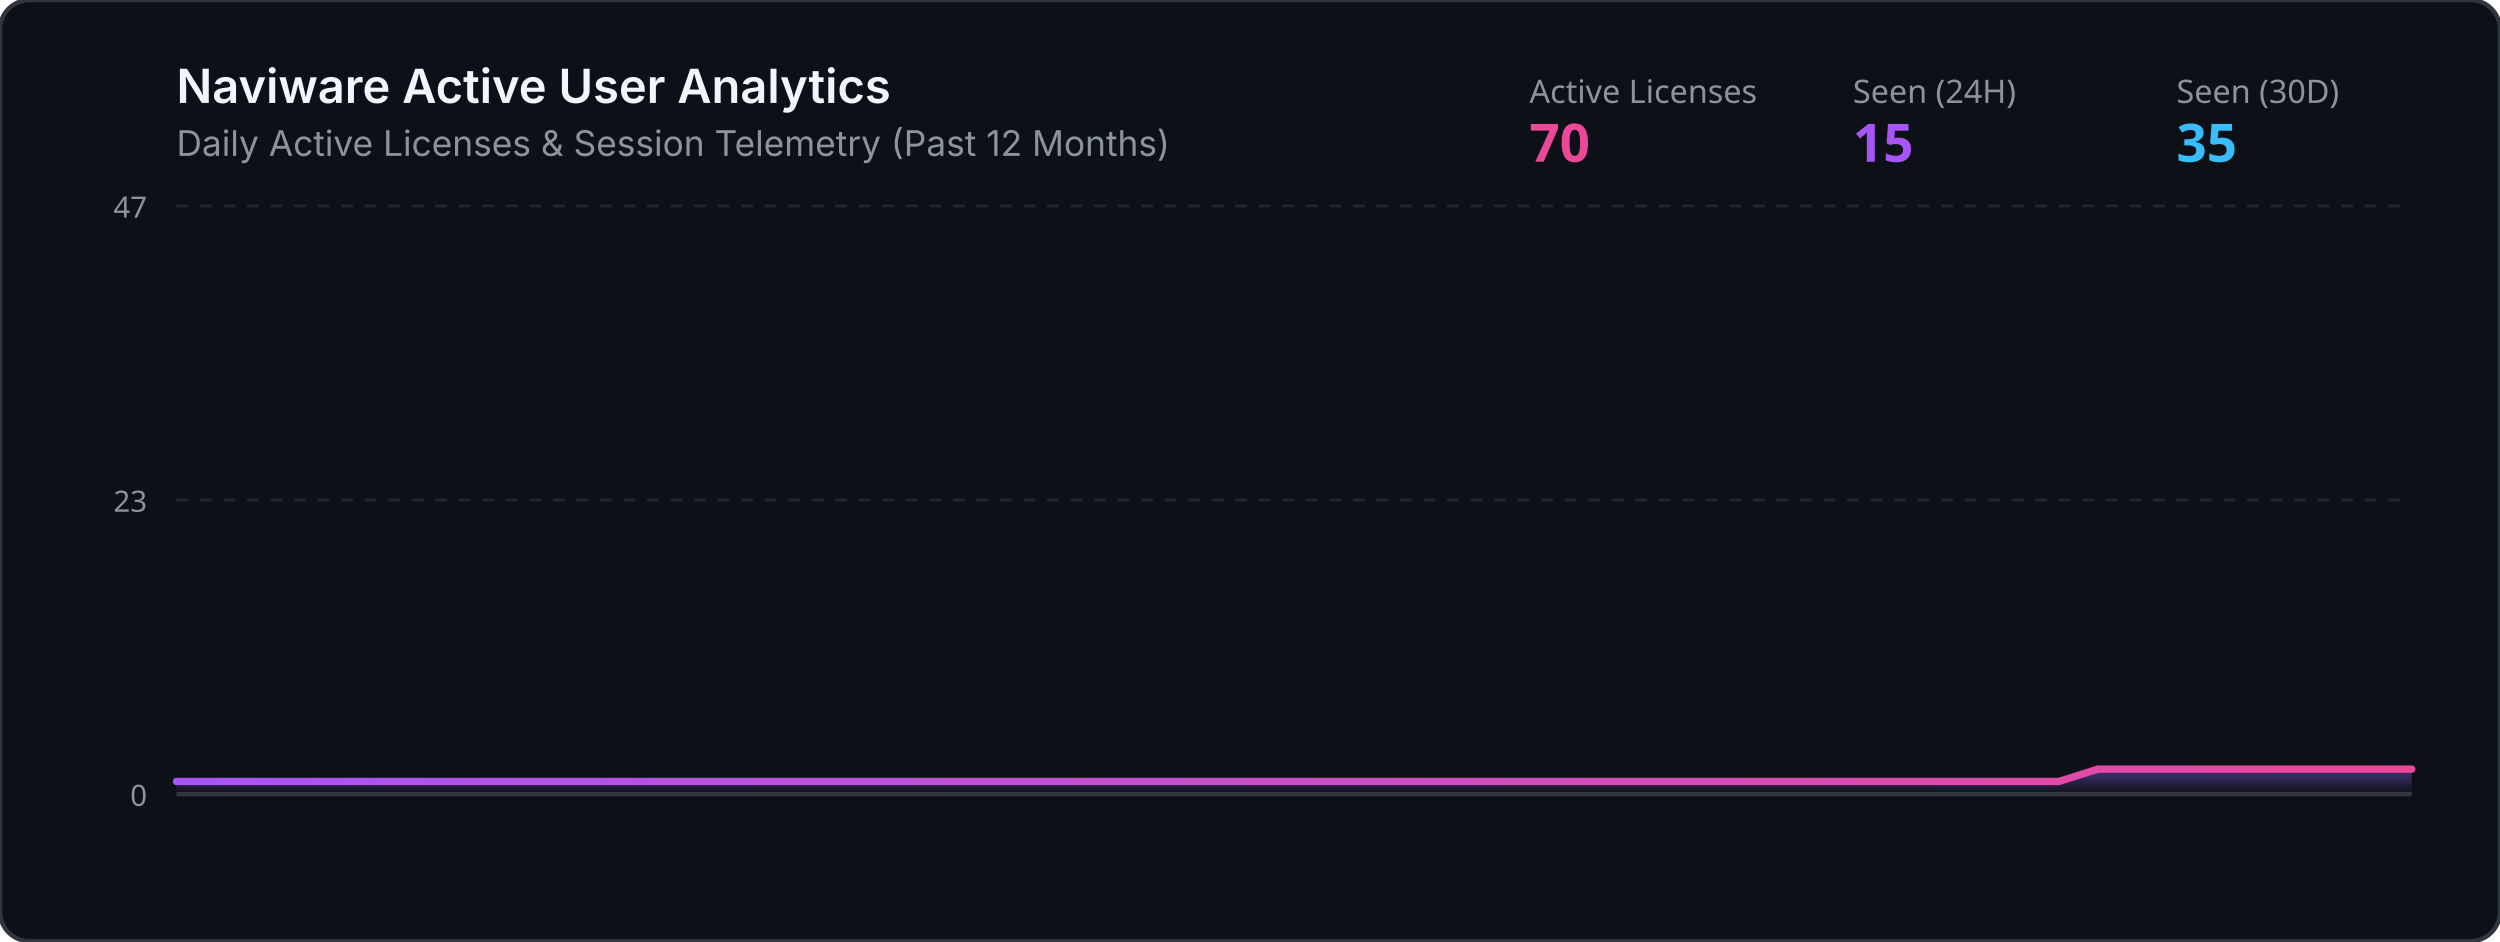
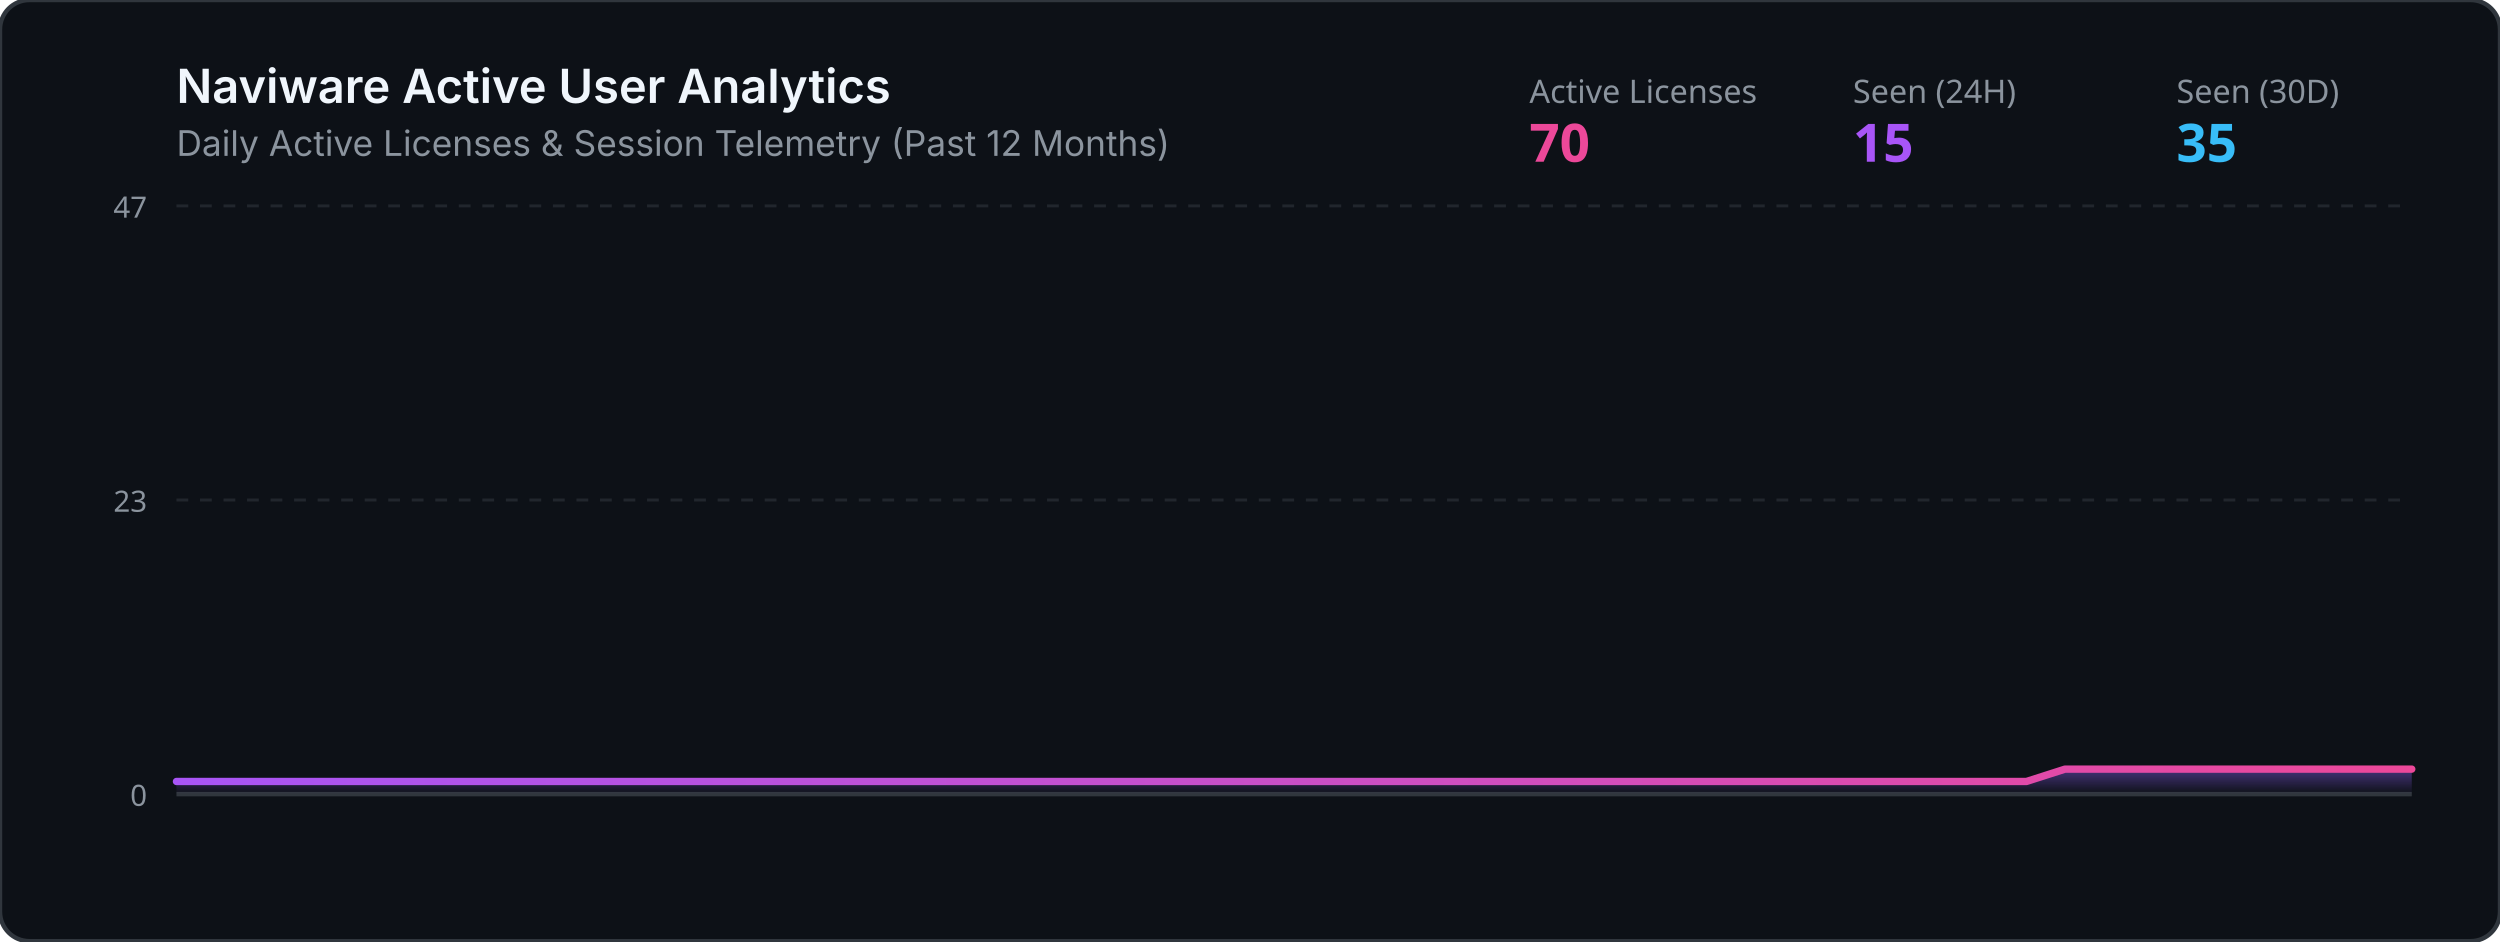
<svg xmlns="http://www.w3.org/2000/svg" viewBox="0 0 850 320" width="100%" height="320">
  <defs>
    <linearGradient id="grad" x1="0%" y1="0%" x2="0%" y2="100%">
      <stop offset="0%" stop-color="#8b5cf6" stop-opacity="0.45" />
      <stop offset="100%" stop-color="#8b5cf6" stop-opacity="0.0" />
    </linearGradient>
    <linearGradient id="lineGrad" x1="0%" y1="0%" x2="100%" y2="0%">
      <stop offset="0%" stop-color="#a855f7" />
      <stop offset="100%" stop-color="#ec4899" />
    </linearGradient>
  </defs>
  <rect width="850" height="320" rx="10" fill="#0d1117" stroke="#30363d" stroke-width="1.5" />
  <text x="60" y="35" fill="#f0f6fc" font-family="-apple-system,BlinkMacSystemFont,Segoe UI,sans-serif" font-size="16" font-weight="600">Naviware Active User Analytics</text>
  <text x="60" y="53" fill="#8b949e" font-family="-apple-system,BlinkMacSystemFont,Segoe UI,sans-serif" font-size="12">Daily Active Licenses &amp; Session Telemetry (Past 12 Months)</text>
  <text x="520" y="35" fill="#8b949e" font-family="sans-serif" font-size="11">Active Licenses</text>
  <text x="520" y="55" fill="#ec4899" font-family="sans-serif" font-size="18" font-weight="bold">70</text>
  <text x="630" y="35" fill="#8b949e" font-family="sans-serif" font-size="11">Seen (24H)</text>
  <text x="630" y="55" fill="#a855f7" font-family="sans-serif" font-size="18" font-weight="bold">15</text>
  <text x="740" y="35" fill="#8b949e" font-family="sans-serif" font-size="11">Seen (30D)</text>
  <text x="740" y="55" fill="#38bdf8" font-family="sans-serif" font-size="18" font-weight="bold">35</text>
  <line x1="60" y1="70" x2="820" y2="70" stroke="#21262d" stroke-width="1" stroke-dasharray="4" />
  <line x1="60" y1="170.0" x2="820" y2="170.0" stroke="#21262d" stroke-width="1" stroke-dasharray="4" />
  <line x1="60" y1="270" x2="820" y2="270" stroke="#30363d" stroke-width="1.5" />
  <text x="50" y="74" fill="#8b949e" font-family="sans-serif" font-size="10" text-anchor="end">47</text>
  <text x="50" y="174.0" fill="#8b949e" font-family="sans-serif" font-size="10" text-anchor="end">23</text>
  <text x="50" y="274" fill="#8b949e" font-family="sans-serif" font-size="10" text-anchor="end">0</text>
-   <polygon points="60,270 60.0,265.7 73.3,265.7 86.7,265.7 100.0,265.7 113.3,265.7 126.7,265.7 140.0,265.7 153.3,265.7 166.7,265.7 180.0,265.7 193.3,265.7 206.7,265.7 220.0,265.7 233.3,265.7 246.7,265.7 260.0,265.7 273.3,265.7 286.7,265.7 300.0,265.7 313.3,265.7 326.7,265.7 340.0,265.7 353.3,265.7 366.7,265.7 380.0,265.7 393.3,265.7 406.7,265.7 420.0,265.7 433.3,265.7 446.7,265.7 460.0,265.7 473.3,265.7 486.7,265.7 500.0,265.7 513.3,265.7 526.7,265.7 540.0,265.7 553.3,265.7 566.7,265.7 580.0,265.7 593.3,265.7 606.7,265.7 620.0,265.7 633.3,265.7 646.7,265.7 660.0,265.7 673.3,265.7 686.7,265.7 700.0,265.7 713.3,261.5 726.7,261.5 740.0,261.5 753.3,261.5 766.7,261.5 780.0,261.5 793.3,261.5 806.7,261.5 820.0,261.5 820,270" fill="url(#grad)" />
-   <polyline points="60.0,265.7 73.3,265.7 86.7,265.7 100.0,265.7 113.3,265.7 126.7,265.7 140.0,265.7 153.3,265.7 166.7,265.7 180.0,265.7 193.3,265.7 206.7,265.7 220.0,265.7 233.3,265.7 246.7,265.7 260.0,265.7 273.3,265.7 286.7,265.7 300.0,265.7 313.3,265.7 326.7,265.7 340.0,265.7 353.3,265.7 366.7,265.7 380.0,265.7 393.3,265.7 406.7,265.7 420.0,265.7 433.3,265.7 446.7,265.7 460.0,265.7 473.3,265.7 486.7,265.7 500.0,265.7 513.3,265.7 526.7,265.7 540.0,265.7 553.3,265.7 566.7,265.7 580.0,265.7 593.3,265.7 606.7,265.7 620.0,265.7 633.3,265.7 646.7,265.7 660.0,265.7 673.3,265.7 686.7,265.7 700.0,265.7 713.3,261.5 726.7,261.5 740.0,261.5 753.3,261.5 766.7,261.5 780.0,261.5 793.3,261.5 806.7,261.5 820.0,261.5" fill="none" stroke="url(#lineGrad)" stroke-width="2.5" stroke-linecap="round" stroke-linejoin="round" />
+   <polygon points="60,270 60.0,265.7 73.1,265.7 86.2,265.7 99.3,265.7 112.4,265.7 125.5,265.7 138.6,265.7 151.7,265.7 164.8,265.7 177.9,265.7 191.0,265.7 204.1,265.7 217.2,265.7 230.3,265.7 243.4,265.7 256.6,265.7 269.7,265.7 282.8,265.7 295.9,265.7 309.0,265.7 322.1,265.7 335.2,265.7 348.3,265.7 361.4,265.7 374.5,265.7 387.6,265.7 400.7,265.7 413.8,265.7 426.9,265.7 440.0,265.7 453.1,265.7 466.2,265.7 479.3,265.7 492.4,265.7 505.5,265.7 518.6,265.7 531.7,265.7 544.8,265.7 557.9,265.7 571.0,265.7 584.1,265.7 597.2,265.7 610.3,265.7 623.4,265.7 636.6,265.7 649.7,265.7 662.8,265.7 675.9,265.7 689.0,265.7 702.1,261.5 715.2,261.5 728.3,261.5 741.4,261.5 754.5,261.5 767.6,261.5 780.7,261.5 793.8,261.5 806.9,261.5 820.0,261.5 820,270" fill="url(#grad)" />
+   <polyline points="60.0,265.7 73.1,265.7 86.2,265.7 99.3,265.7 112.4,265.7 125.5,265.7 138.6,265.7 151.7,265.7 164.8,265.7 177.9,265.7 191.0,265.7 204.1,265.7 217.2,265.7 230.3,265.7 243.4,265.7 256.6,265.7 269.7,265.7 282.8,265.7 295.9,265.7 309.0,265.7 322.1,265.7 335.2,265.7 348.3,265.7 361.4,265.7 374.5,265.7 387.6,265.7 400.7,265.7 413.8,265.7 426.9,265.7 440.0,265.7 453.1,265.7 466.2,265.7 479.3,265.7 492.4,265.7 505.5,265.7 518.6,265.7 531.7,265.7 544.8,265.7 557.9,265.7 571.0,265.7 584.1,265.7 597.2,265.7 610.3,265.7 623.4,265.7 636.6,265.7 649.7,265.7 662.8,265.7 675.9,265.7 689.0,265.7 702.1,261.5 715.2,261.5 728.3,261.5 741.4,261.5 754.5,261.5 767.6,261.5 780.7,261.5 793.8,261.5 806.9,261.5 820.0,261.5" fill="none" stroke="url(#lineGrad)" stroke-width="2.5" stroke-linecap="round" stroke-linejoin="round" />
</svg>
